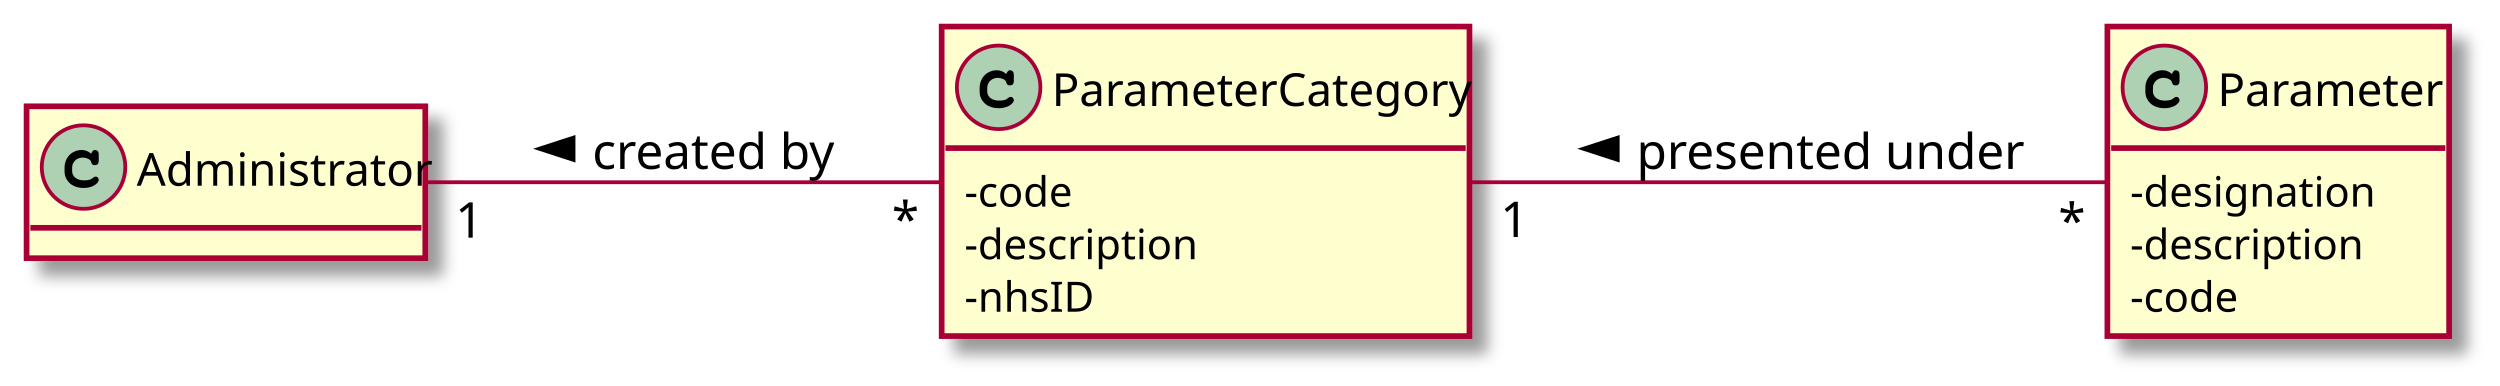
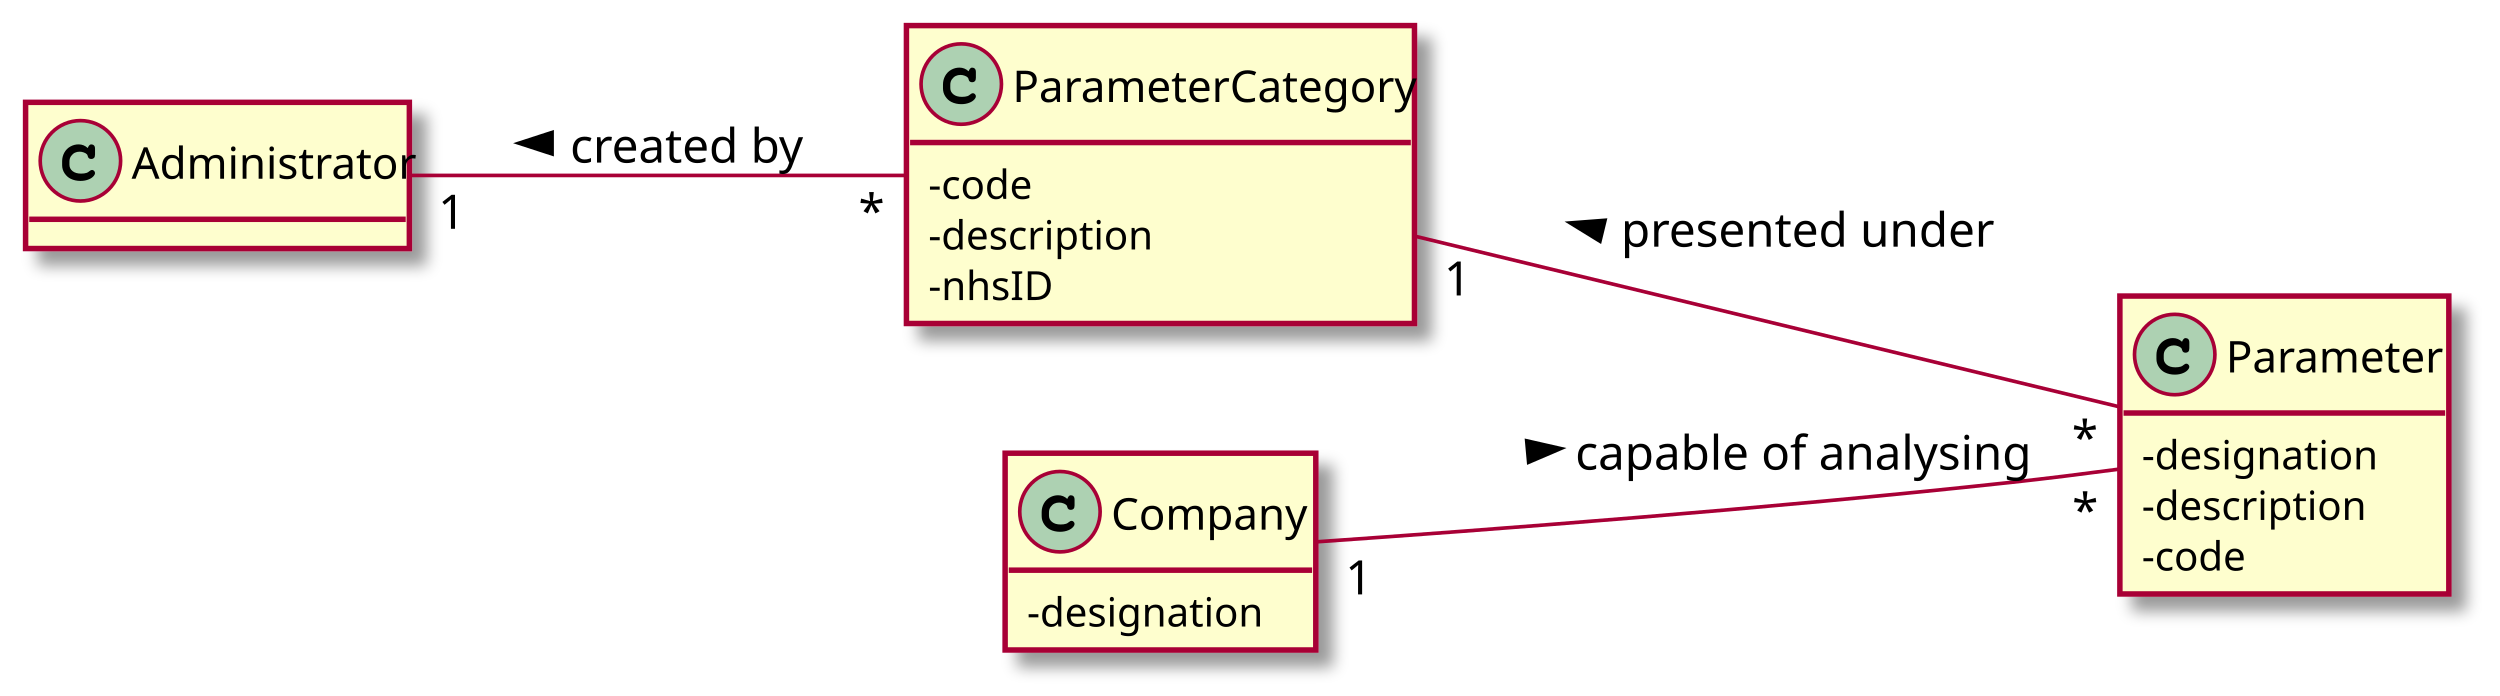
- <svg xmlns="http://www.w3.org/2000/svg" contentScriptType="application/ecmascript" contentStyleType="text/css" height="127.5px" preserveAspectRatio="none" style="width:823px;height:127px;" version="1.1" viewBox="0 0 823 127" width="823.75px" zoomAndPan="magnify">
+ <svg xmlns="http://www.w3.org/2000/svg" contentScriptType="application/ecmascript" contentStyleType="text/css" height="238.75px" preserveAspectRatio="none" style="width:855px;height:238px;" version="1.1" viewBox="0 0 855 238" width="855px" zoomAndPan="magnify">
  <defs>
-     <filter height="300%" id="fzbqlghpsbpdl" width="300%" x="-1" y="-1">
+     <filter height="300%" id="f1drzk2xiyojaz" width="300%" x="-1" y="-1">
      <feGaussianBlur result="blurOut" stdDeviation="2.5" />
      <feColorMatrix in="blurOut" result="blurOut2" type="matrix" values="0 0 0 0 0 0 0 0 0 0 0 0 0 0 0 0 0 0 .4 0" />
      <feOffset dx="5.0" dy="5.0" in="blurOut2" result="blurOut3" />
      <feBlend in="SourceGraphic" in2="blurOut3" mode="normal" />
    </filter>
  </defs>
  <g>
-     <rect codeLine="13" fill="#FEFECE" filter="url(#fzbqlghpsbpdl)" height="50" id="Administrator" style="stroke:#A80036;stroke-width:1.875;" width="131.25" x="8.75" y="35" />
+     <rect codeLine="15" fill="#FEFECE" filter="url(#f1drzk2xiyojaz)" height="50" id="Administrator" style="stroke:#A80036;stroke-width:1.875;" width="131.25" x="8.75" y="35" />
    <ellipse cx="27.5" cy="55" fill="#ADD1B2" rx="13.75" ry="13.75" style="stroke:#A80036;stroke-width:1.25;" />
    <path d="M30,50.625 Q30.254,50 30.547,49.688 Q30.84,49.375 31.172,49.375 Q31.758,49.375 32.129,49.727 Q32.5,50.078 32.5,50.898 L32.5,52.852 Q32.5,53.672 32.148,54.023 Q31.797,54.375 31.25,54.375 Q30.762,54.375 30.449,54.16 Q30.137,53.945 30,53.379 Q29.941,52.988 29.727,52.773 Q29.336,52.363 28.633,52.129 Q27.93,51.875 27.227,51.875 Q26.348,51.875 25.605,52.227 Q24.883,52.578 24.316,53.359 Q23.75,54.141 23.75,55.215 L23.75,56.367 Q23.75,57.656 24.805,58.516 Q25.859,59.375 27.734,59.375 Q28.848,59.375 29.629,59.121 Q30.078,58.984 30.586,58.535 Q30.918,58.281 31.094,58.203 Q31.27,58.125 31.484,58.125 Q31.895,58.125 32.188,58.457 Q32.5,58.77 32.5,59.219 Q32.5,59.648 32.07,60.156 Q31.445,60.898 30.449,61.309 Q29.141,61.875 27.539,61.875 Q25.664,61.875 24.16,61.133 Q22.949,60.547 22.09,59.277 Q21.25,58.008 21.25,56.504 L21.25,55.137 Q21.25,53.574 21.992,52.207 Q22.754,50.84 24.062,50.117 Q25.391,49.375 26.875,49.375 Q27.773,49.375 28.555,49.688 Q29.336,50 30,50.625 Z " fill="#000000" />
    <text fill="#000000" font-family="sans-serif" font-size="15" lengthAdjust="spacing" textLength="91.25" x="45" y="61.138">Administrator</text>
    <line style="stroke:#A80036;stroke-width:1.875;" x1="10" x2="138.75" y1="75" y2="75" />
-     <rect codeLine="16" fill="#FEFECE" filter="url(#fzbqlghpsbpdl)" height="101.885" id="ParameterCategory" style="stroke:#A80036;stroke-width:1.875;" width="173.75" x="310" y="8.75" />
+     <rect codeLine="18" fill="#FEFECE" filter="url(#f1drzk2xiyojaz)" height="101.885" id="ParameterCategory" style="stroke:#A80036;stroke-width:1.875;" width="173.75" x="310" y="8.75" />
    <ellipse cx="328.75" cy="28.75" fill="#ADD1B2" rx="13.75" ry="13.75" style="stroke:#A80036;stroke-width:1.25;" />
    <path d="M331.25,24.375 Q331.504,23.75 331.797,23.438 Q332.09,23.125 332.422,23.125 Q333.008,23.125 333.379,23.477 Q333.75,23.828 333.75,24.648 L333.75,26.602 Q333.75,27.422 333.398,27.773 Q333.047,28.125 332.5,28.125 Q332.012,28.125 331.699,27.91 Q331.387,27.695 331.25,27.129 Q331.191,26.738 330.977,26.523 Q330.586,26.113 329.883,25.879 Q329.18,25.625 328.477,25.625 Q327.598,25.625 326.856,25.977 Q326.133,26.328 325.566,27.109 Q325,27.891 325,28.965 L325,30.117 Q325,31.406 326.055,32.266 Q327.109,33.125 328.984,33.125 Q330.098,33.125 330.879,32.871 Q331.328,32.734 331.836,32.285 Q332.168,32.031 332.344,31.953 Q332.519,31.875 332.734,31.875 Q333.144,31.875 333.438,32.207 Q333.75,32.52 333.75,32.969 Q333.75,33.398 333.32,33.906 Q332.695,34.648 331.699,35.059 Q330.391,35.625 328.789,35.625 Q326.914,35.625 325.41,34.883 Q324.199,34.297 323.34,33.027 Q322.5,31.758 322.5,30.254 L322.5,28.887 Q322.5,27.324 323.242,25.957 Q324.004,24.59 325.312,23.867 Q326.641,23.125 328.125,23.125 Q329.023,23.125 329.805,23.438 Q330.586,23.75 331.25,24.375 Z " fill="#000000" />
    <text fill="#000000" font-family="sans-serif" font-size="15" lengthAdjust="spacing" textLength="133.75" x="346.25" y="34.888">ParameterCategory</text>
    <line style="stroke:#A80036;stroke-width:1.875;" x1="311.25" x2="482.5" y1="48.75" y2="48.75" />
    <text fill="#000000" font-family="sans-serif" font-size="13.75" lengthAdjust="spacing" textLength="35" x="317.5" y="68.024">-code</text>
    <text fill="#000000" font-family="sans-serif" font-size="13.75" lengthAdjust="spacing" textLength="71.25" x="317.5" y="85.319">-description</text>
    <text fill="#000000" font-family="sans-serif" font-size="13.75" lengthAdjust="spacing" textLength="38.75" x="317.5" y="102.614">-nhsID</text>
-     <rect codeLine="22" fill="#FEFECE" filter="url(#fzbqlghpsbpdl)" height="101.885" id="Parameter" style="stroke:#A80036;stroke-width:1.875;" width="112.5" x="693.75" y="8.75" />
-     <ellipse cx="712.5" cy="28.75" fill="#ADD1B2" rx="13.75" ry="13.75" style="stroke:#A80036;stroke-width:1.25;" />
-     <path d="M715,24.375 Q715.254,23.75 715.547,23.438 Q715.84,23.125 716.172,23.125 Q716.758,23.125 717.129,23.477 Q717.5,23.828 717.5,24.648 L717.5,26.602 Q717.5,27.422 717.148,27.773 Q716.797,28.125 716.25,28.125 Q715.762,28.125 715.449,27.91 Q715.137,27.695 715,27.129 Q714.941,26.738 714.727,26.523 Q714.336,26.113 713.633,25.879 Q712.93,25.625 712.227,25.625 Q711.348,25.625 710.606,25.977 Q709.883,26.328 709.316,27.109 Q708.75,27.891 708.75,28.965 L708.75,30.117 Q708.75,31.406 709.805,32.266 Q710.859,33.125 712.734,33.125 Q713.848,33.125 714.629,32.871 Q715.078,32.734 715.586,32.285 Q715.918,32.031 716.094,31.953 Q716.269,31.875 716.484,31.875 Q716.894,31.875 717.188,32.207 Q717.5,32.52 717.5,32.969 Q717.5,33.398 717.07,33.906 Q716.445,34.648 715.449,35.059 Q714.141,35.625 712.539,35.625 Q710.664,35.625 709.16,34.883 Q707.949,34.297 707.09,33.027 Q706.25,31.758 706.25,30.254 L706.25,28.887 Q706.25,27.324 706.992,25.957 Q707.754,24.59 709.062,23.867 Q710.391,23.125 711.875,23.125 Q712.773,23.125 713.555,23.438 Q714.336,23.75 715,24.375 Z " fill="#000000" />
-     <text fill="#000000" font-family="sans-serif" font-size="15" lengthAdjust="spacing" textLength="72.5" x="730" y="34.888">Parameter</text>
-     <line style="stroke:#A80036;stroke-width:1.875;" x1="695" x2="805" y1="48.75" y2="48.75" />
-     <text fill="#000000" font-family="sans-serif" font-size="13.75" lengthAdjust="spacing" textLength="73.75" x="701.25" y="68.024">-designation</text>
-     <text fill="#000000" font-family="sans-serif" font-size="13.75" lengthAdjust="spacing" textLength="71.25" x="701.25" y="85.319">-description</text>
-     <text fill="#000000" font-family="sans-serif" font-size="13.75" lengthAdjust="spacing" textLength="35" x="701.25" y="102.614">-code</text>
-     <path codeLine="8" d="M140.387,60 C189.137,60 256.462,60 309.725,60 " fill="none" id="Administrator-ParameterCategory" style="stroke:#A80036;stroke-width:1.25;" />
+     <rect codeLine="24" fill="#FEFECE" filter="url(#f1drzk2xiyojaz)" height="101.885" id="Parameter" style="stroke:#A80036;stroke-width:1.875;" width="112.5" x="725" y="101.25" />
+     <ellipse cx="743.75" cy="121.25" fill="#ADD1B2" rx="13.75" ry="13.75" style="stroke:#A80036;stroke-width:1.25;" />
+     <path d="M746.25,116.875 Q746.504,116.25 746.797,115.938 Q747.09,115.625 747.422,115.625 Q748.008,115.625 748.379,115.977 Q748.75,116.328 748.75,117.148 L748.75,119.102 Q748.75,119.922 748.398,120.273 Q748.047,120.625 747.5,120.625 Q747.012,120.625 746.699,120.41 Q746.387,120.195 746.25,119.629 Q746.191,119.238 745.977,119.023 Q745.586,118.613 744.883,118.379 Q744.18,118.125 743.477,118.125 Q742.598,118.125 741.856,118.477 Q741.133,118.828 740.566,119.609 Q740,120.391 740,121.465 L740,122.617 Q740,123.906 741.055,124.766 Q742.109,125.625 743.984,125.625 Q745.098,125.625 745.879,125.371 Q746.328,125.234 746.836,124.785 Q747.168,124.531 747.344,124.453 Q747.519,124.375 747.734,124.375 Q748.144,124.375 748.438,124.707 Q748.75,125.019 748.75,125.469 Q748.75,125.898 748.32,126.406 Q747.695,127.148 746.699,127.559 Q745.391,128.125 743.789,128.125 Q741.914,128.125 740.41,127.383 Q739.199,126.797 738.34,125.527 Q737.5,124.258 737.5,122.754 L737.5,121.387 Q737.5,119.824 738.242,118.457 Q739.004,117.09 740.312,116.367 Q741.641,115.625 743.125,115.625 Q744.023,115.625 744.805,115.938 Q745.586,116.25 746.25,116.875 Z " fill="#000000" />
+     <text fill="#000000" font-family="sans-serif" font-size="15" lengthAdjust="spacing" textLength="72.5" x="761.25" y="127.388">Parameter</text>
+     <line style="stroke:#A80036;stroke-width:1.875;" x1="726.25" x2="836.25" y1="141.25" y2="141.25" />
+     <text fill="#000000" font-family="sans-serif" font-size="13.75" lengthAdjust="spacing" textLength="73.75" x="732.5" y="160.524">-designation</text>
+     <text fill="#000000" font-family="sans-serif" font-size="13.75" lengthAdjust="spacing" textLength="71.25" x="732.5" y="177.819">-description</text>
+     <text fill="#000000" font-family="sans-serif" font-size="13.75" lengthAdjust="spacing" textLength="35" x="732.5" y="195.113">-code</text>
+     <rect codeLine="30" fill="#FEFECE" filter="url(#f1drzk2xiyojaz)" height="67.295" id="Company" style="stroke:#A80036;stroke-width:1.875;" width="106.25" x="343.75" y="155" />
+     <ellipse cx="362.5" cy="175" fill="#ADD1B2" rx="13.75" ry="13.75" style="stroke:#A80036;stroke-width:1.25;" />
+     <path d="M365,170.625 Q365.254,170 365.547,169.688 Q365.84,169.375 366.172,169.375 Q366.758,169.375 367.129,169.727 Q367.5,170.078 367.5,170.898 L367.5,172.852 Q367.5,173.672 367.148,174.023 Q366.797,174.375 366.25,174.375 Q365.762,174.375 365.449,174.16 Q365.137,173.945 365,173.379 Q364.941,172.988 364.727,172.773 Q364.336,172.363 363.633,172.129 Q362.93,171.875 362.227,171.875 Q361.348,171.875 360.606,172.227 Q359.883,172.578 359.316,173.359 Q358.75,174.141 358.75,175.215 L358.75,176.367 Q358.75,177.656 359.805,178.516 Q360.859,179.375 362.734,179.375 Q363.848,179.375 364.629,179.121 Q365.078,178.984 365.586,178.535 Q365.918,178.281 366.094,178.203 Q366.269,178.125 366.484,178.125 Q366.894,178.125 367.188,178.457 Q367.5,178.769 367.5,179.219 Q367.5,179.648 367.07,180.156 Q366.445,180.898 365.449,181.309 Q364.141,181.875 362.539,181.875 Q360.664,181.875 359.16,181.133 Q357.949,180.547 357.09,179.277 Q356.25,178.008 356.25,176.504 L356.25,175.137 Q356.25,173.574 356.992,172.207 Q357.754,170.84 359.062,170.117 Q360.391,169.375 361.875,169.375 Q362.773,169.375 363.555,169.688 Q364.336,170 365,170.625 Z " fill="#000000" />
+     <text fill="#000000" font-family="sans-serif" font-size="15" lengthAdjust="spacing" textLength="66.25" x="380" y="181.138">Company</text>
+     <line style="stroke:#A80036;stroke-width:1.875;" x1="345" x2="448.75" y1="195" y2="195" />
+     <text fill="#000000" font-family="sans-serif" font-size="13.75" lengthAdjust="spacing" textLength="73.75" x="351.25" y="214.274">-designation</text>
+     <path codeLine="9" d="M140.387,60 C189.137,60 256.462,60 309.725,60 " fill="none" id="Administrator-ParameterCategory" style="stroke:#A80036;stroke-width:1.25;" />
    <polygon fill="#000000" points="177.5,48.97,188.806,52.643,188.806,45.296,177.5,48.97" style="stroke:#000000;stroke-width:1.25;" />
    <text fill="#000000" font-family="sans-serif" font-size="16.25" lengthAdjust="spacing" textLength="76.25" x="195" y="55.619">created by</text>
    <text fill="#000000" font-family="sans-serif" font-size="16.25" lengthAdjust="spacing" textLength="8.75" x="149.846" y="78.242">1</text>
    <text fill="#000000" font-family="sans-serif" font-size="16.25" lengthAdjust="spacing" textLength="6.25" x="293.601" y="78.02">*</text>
-     <path codeLine="9" d="M483.9,60 C549.175,60 637.1,60 693.375,60 " fill="none" id="ParameterCategory-Parameter" style="stroke:#A80036;stroke-width:1.25;" />
-     <polygon fill="#000000" points="521.25,48.97,532.556,52.643,532.556,45.296,521.25,48.97" style="stroke:#000000;stroke-width:1.25;" />
-     <text fill="#000000" font-family="sans-serif" font-size="16.25" lengthAdjust="spacing" textLength="116.25" x="538.75" y="55.619">presented under</text>
-     <text fill="#000000" font-family="sans-serif" font-size="16.25" lengthAdjust="spacing" textLength="8.75" x="493.897" y="78.02">1</text>
-     <text fill="#000000" font-family="sans-serif" font-size="16.25" lengthAdjust="spacing" textLength="6.25" x="677.602" y="78.547">*</text>
+     <path codeLine="10" d="M483.825,80.763 C557.487,98.6 661.55,123.812 724.7,139.1 " fill="none" id="ParameterCategory-Parameter" style="stroke:#A80036;stroke-width:1.25;" />
+     <polygon fill="#000000" points="537.051,76.249,547.175,82.48,548.904,75.34,537.051,76.249" style="stroke:#000000;stroke-width:1.25;" />
+     <text fill="#000000" font-family="sans-serif" font-size="16.25" lengthAdjust="spacing" textLength="116.25" x="554.375" y="84.369">presented under</text>
+     <text fill="#000000" font-family="sans-serif" font-size="16.25" lengthAdjust="spacing" textLength="8.75" x="493.814" y="101.054">1</text>
+     <text fill="#000000" font-family="sans-serif" font-size="16.25" lengthAdjust="spacing" textLength="6.25" x="708.566" y="155.493">*</text>
+     <path codeLine="11" d="M450.475,185.287 C508.5,181.25 604.812,173.975 687.5,165 C699.587,163.688 712.525,162.075 724.788,160.438 " fill="none" id="Company-Parameter" style="stroke:#A80036;stroke-width:1.25;" />
+     <polygon fill="#000000" points="533.725,153.406,522.133,150.767,522.796,158.085,533.725,153.406" style="stroke:#000000;stroke-width:1.25;" />
+     <text fill="#000000" font-family="sans-serif" font-size="16.25" lengthAdjust="spacing" textLength="147.5" x="538.75" y="160.619">capable of analysing</text>
+     <text fill="#000000" font-family="sans-serif" font-size="16.25" lengthAdjust="spacing" textLength="8.75" x="460.077" y="203.292">1</text>
+     <text fill="#000000" font-family="sans-serif" font-size="16.25" lengthAdjust="spacing" textLength="6.25" x="708.668" y="180.365">*</text>
  </g>
</svg>
